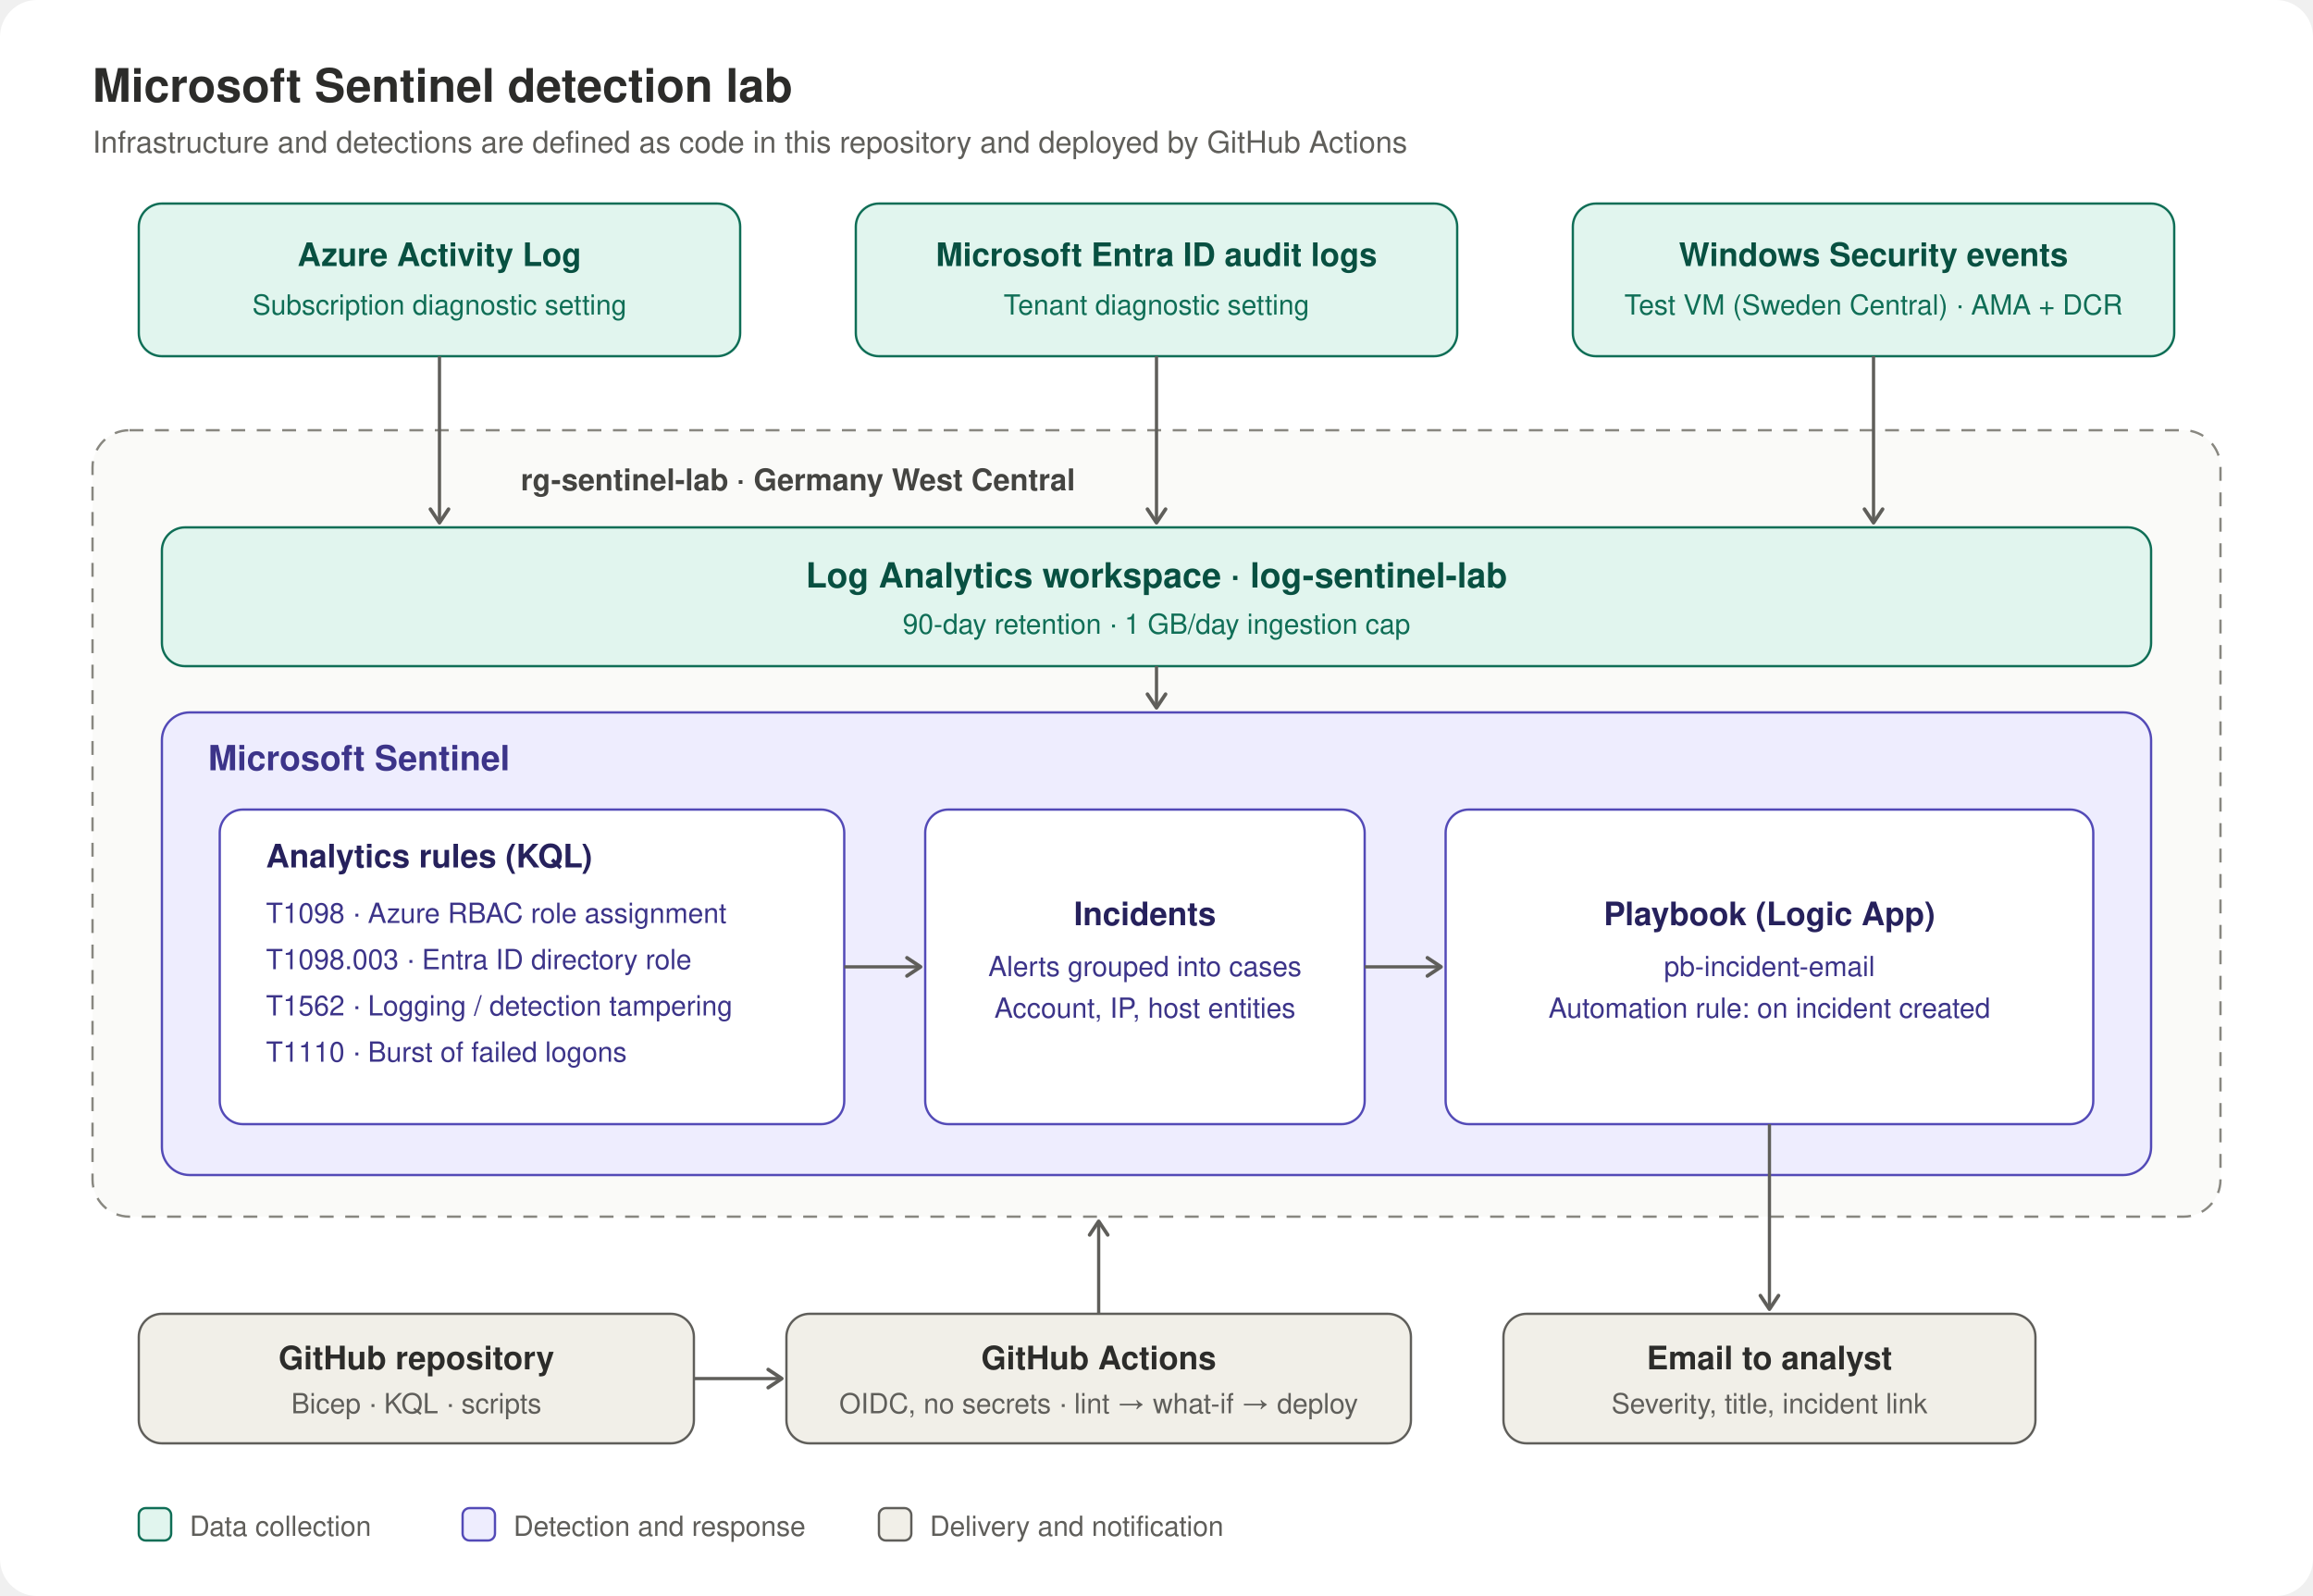
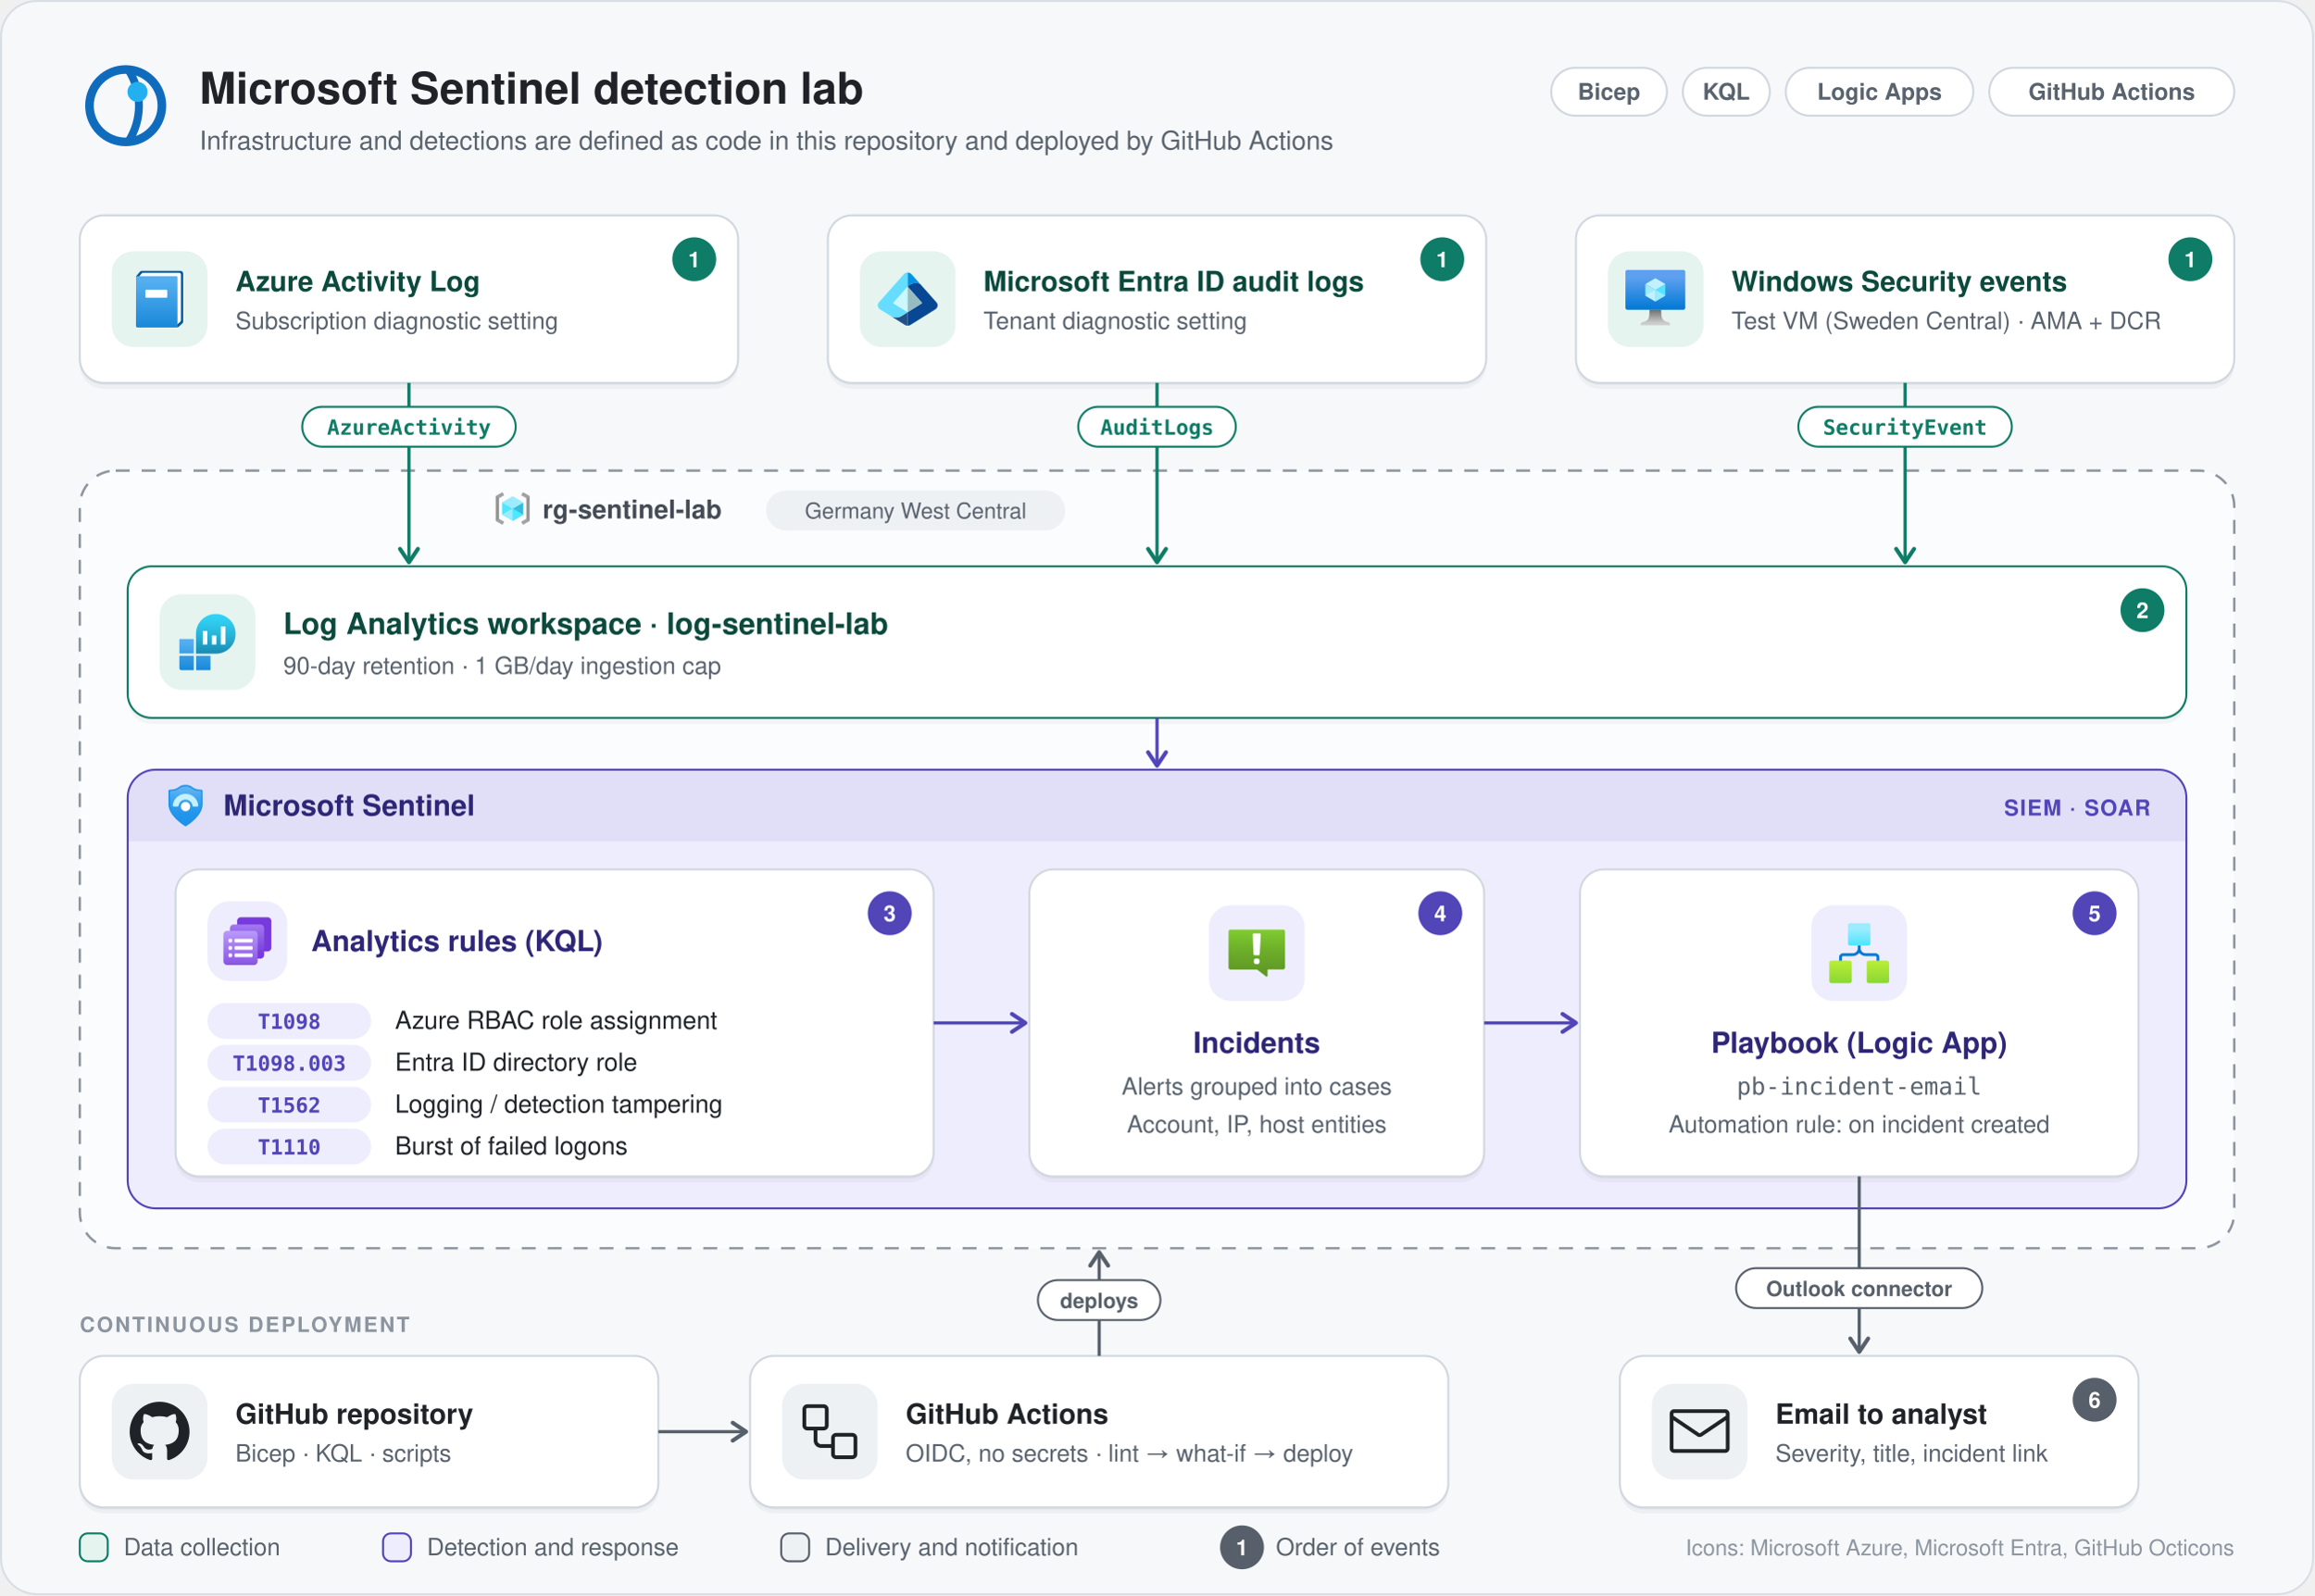
- <svg xmlns="http://www.w3.org/2000/svg" width="1000" height="690" viewBox="0 0 1000 690" font-family="-apple-system, BlinkMacSystemFont, 'Segoe UI', Helvetica, Arial, sans-serif" role="img" aria-labelledby="t d">
+ <svg xmlns="http://www.w3.org/2000/svg" width="1160" height="800" viewBox="0 0 1160 800" font-family="-apple-system, BlinkMacSystemFont, 'Segoe UI', Helvetica, Arial, sans-serif" role="img" aria-labelledby="t d">
  <defs>
-     <marker id="a" viewBox="0 0 10 10" refX="8" refY="5" markerWidth="7" markerHeight="7" orient="auto-start-reverse">
-       <path d="M2 1L8 5L2 9" fill="none" stroke="#5F5E5A" stroke-width="1.6" stroke-linecap="round" stroke-linejoin="round" />
+     <marker id="arr-collect" viewBox="0 0 10 10" refX="8" refY="5" markerWidth="7" markerHeight="7" orient="auto-start-reverse">
+       <path d="M2 1L8 5L2 9" fill="none" stroke="#0E7C66" stroke-width="1.8" stroke-linecap="round" stroke-linejoin="round" />
+     </marker>
+     <marker id="arr-detect" viewBox="0 0 10 10" refX="8" refY="5" markerWidth="7" markerHeight="7" orient="auto-start-reverse">
+       <path d="M2 1L8 5L2 9" fill="none" stroke="#5145B8" stroke-width="1.8" stroke-linecap="round" stroke-linejoin="round" />
+     </marker>
+     <marker id="arr-deliver" viewBox="0 0 10 10" refX="8" refY="5" markerWidth="7" markerHeight="7" orient="auto-start-reverse">
+       <path d="M2 1L8 5L2 9" fill="none" stroke="#57606A" stroke-width="1.8" stroke-linecap="round" stroke-linejoin="round" />
    </marker>
  </defs>
-   <rect x="0" y="0" width="1000" height="690" rx="16" fill="#FFFFFF" />
-   <text x="40" y="44" font-size="20" font-weight="600" fill="#2C2C2A">Microsoft Sentinel detection lab</text>
-   <text x="40" y="66" font-size="13" fill="#5F5E5A">Infrastructure and detections are defined as code in this repository and deployed by GitHub Actions</text>
-   <g font-size="14" text-anchor="middle">
-     <rect x="60" y="88" width="260" height="66" rx="10" fill="#E1F5EE" stroke="#0F6E56" stroke-width="1" />
-     <text x="190" y="115" font-weight="600" fill="#085041">Azure Activity Log</text>
-     <text x="190" y="136" font-size="12" fill="#0F6E56">Subscription diagnostic setting</text>
-     <rect x="370" y="88" width="260" height="66" rx="10" fill="#E1F5EE" stroke="#0F6E56" stroke-width="1" />
-     <text x="500" y="115" font-weight="600" fill="#085041">Microsoft Entra ID audit logs</text>
-     <text x="500" y="136" font-size="12" fill="#0F6E56">Tenant diagnostic setting</text>
-     <rect x="680" y="88" width="260" height="66" rx="10" fill="#E1F5EE" stroke="#0F6E56" stroke-width="1" />
-     <text x="810" y="115" font-weight="600" fill="#085041">Windows Security events</text>
-     <text x="810" y="136" font-size="12" fill="#0F6E56">Test VM (Sweden Central) · AMA + DCR</text>
-   </g>
-   <rect x="40" y="186" width="920" height="340" rx="16" fill="#FAFAF8" stroke="#888780" stroke-width="1" stroke-dasharray="6 5" />
-   <text x="345" y="212" font-size="13" font-weight="600" text-anchor="middle" fill="#444441">rg-sentinel-lab · Germany West Central</text>
-   <line x1="190" y1="154" x2="190" y2="226" stroke="#5F5E5A" stroke-width="1.4" marker-end="url(#a)" />
-   <line x1="500" y1="154" x2="500" y2="226" stroke="#5F5E5A" stroke-width="1.4" marker-end="url(#a)" />
-   <line x1="810" y1="154" x2="810" y2="226" stroke="#5F5E5A" stroke-width="1.4" marker-end="url(#a)" />
-   <rect x="70" y="228" width="860" height="60" rx="10" fill="#E1F5EE" stroke="#0F6E56" stroke-width="1" />
-   <text x="500" y="254" font-size="15" font-weight="600" text-anchor="middle" fill="#085041">Log Analytics workspace · log-sentinel-lab</text>
-   <text x="500" y="274" font-size="12" text-anchor="middle" fill="#0F6E56">90-day retention · 1 GB/day ingestion cap</text>
-   <line x1="500" y1="288" x2="500" y2="306" stroke="#5F5E5A" stroke-width="1.4" marker-end="url(#a)" />
-   <rect x="70" y="308" width="860" height="200" rx="12" fill="#EEEDFE" stroke="#534AB7" stroke-width="1" />
-   <text x="90" y="333" font-size="15" font-weight="600" fill="#3C3489">Microsoft Sentinel</text>
-   <rect x="95" y="350" width="270" height="136" rx="10" fill="#FFFFFF" stroke="#534AB7" stroke-width="1" />
-   <text x="115" y="375" font-size="14" font-weight="600" fill="#26215C">Analytics rules (KQL)</text>
-   <g font-size="12" fill="#3C3489">
-     <text x="115" y="399">T1098 · Azure RBAC role assignment</text>
-     <text x="115" y="419">T1098.003 · Entra ID directory role</text>
-     <text x="115" y="439">T1562 · Logging / detection tampering</text>
-     <text x="115" y="459">T1110 · Burst of failed logons</text>
-   </g>
-   <rect x="400" y="350" width="190" height="136" rx="10" fill="#FFFFFF" stroke="#534AB7" stroke-width="1" />
-   <text x="495" y="400" font-size="14" font-weight="600" text-anchor="middle" fill="#26215C">Incidents</text>
-   <text x="495" y="422" font-size="12" text-anchor="middle" fill="#3C3489">Alerts grouped into cases</text>
-   <text x="495" y="440" font-size="12" text-anchor="middle" fill="#3C3489">Account, IP, host entities</text>
-   <rect x="625" y="350" width="280" height="136" rx="10" fill="#FFFFFF" stroke="#534AB7" stroke-width="1" />
-   <text x="765" y="400" font-size="14" font-weight="600" text-anchor="middle" fill="#26215C">Playbook (Logic App)</text>
-   <text x="765" y="422" font-size="12" text-anchor="middle" fill="#3C3489">pb-incident-email</text>
-   <text x="765" y="440" font-size="12" text-anchor="middle" fill="#3C3489">Automation rule: on incident created</text>
-   <line x1="365" y1="418" x2="398" y2="418" stroke="#5F5E5A" stroke-width="1.4" marker-end="url(#a)" />
-   <line x1="590" y1="418" x2="623" y2="418" stroke="#5F5E5A" stroke-width="1.4" marker-end="url(#a)" />
-   <line x1="765" y1="486" x2="765" y2="566" stroke="#5F5E5A" stroke-width="1.4" marker-end="url(#a)" />
-   <rect x="650" y="568" width="230" height="56" rx="10" fill="#F1EFE8" stroke="#5F5E5A" stroke-width="1" />
-   <text x="765" y="592" font-size="14" font-weight="600" text-anchor="middle" fill="#2C2C2A">Email to analyst</text>
-   <text x="765" y="611" font-size="12" text-anchor="middle" fill="#5F5E5A">Severity, title, incident link</text>
-   <rect x="60" y="568" width="240" height="56" rx="10" fill="#F1EFE8" stroke="#5F5E5A" stroke-width="1" />
-   <text x="180" y="592" font-size="14" font-weight="600" text-anchor="middle" fill="#2C2C2A">GitHub repository</text>
-   <text x="180" y="611" font-size="12" text-anchor="middle" fill="#5F5E5A">Bicep · KQL · scripts</text>
-   <line x1="300" y1="596" x2="338" y2="596" stroke="#5F5E5A" stroke-width="1.4" marker-end="url(#a)" />
-   <rect x="340" y="568" width="270" height="56" rx="10" fill="#F1EFE8" stroke="#5F5E5A" stroke-width="1" />
-   <text x="475" y="592" font-size="14" font-weight="600" text-anchor="middle" fill="#2C2C2A">GitHub Actions</text>
-   <text x="475" y="611" font-size="12" text-anchor="middle" fill="#5F5E5A">OIDC, no secrets · lint → what-if → deploy</text>
-   <line x1="475" y1="568" x2="475" y2="528" stroke="#5F5E5A" stroke-width="1.4" marker-end="url(#a)" />
-   <g font-size="12" fill="#5F5E5A">
-     <rect x="60" y="652" width="14" height="14" rx="3" fill="#E1F5EE" stroke="#0F6E56" />
-     <text x="82" y="664">Data collection</text>
-     <rect x="200" y="652" width="14" height="14" rx="3" fill="#EEEDFE" stroke="#534AB7" />
-     <text x="222" y="664">Detection and response</text>
-     <rect x="380" y="652" width="14" height="14" rx="3" fill="#F1EFE8" stroke="#5F5E5A" />
-     <text x="402" y="664">Delivery and notification</text>
-   </g>
+   <rect x="0.5" y="0.5" width="1159" height="799" rx="18" fill="#F6F8FA" stroke="#D8DEE4" />
+   <svg viewBox="0 0 256 256" x="40" y="30" width="46" height="46">
+     <style>.i1-g{fill:#0f6cbd}.i1-m{stroke:#0f6cbd}.i1-s{fill:#22b0f0}</style>
+     <path class="i1-g" fill-rule="evenodd" d="M128 15a113 113 0 1 1 0 226a113 113 0 1 1 0-226zm0 24a89 89 0 1 0 0 178a89 89 0 1 0 0-178z" />
+     <path class="i1-m" d="M135.2 27.3A185 185 0 0 1 135.2 228.7" fill="none" stroke-width="22" />
+     <circle class="i1-s" cx="161" cy="89.5" r="28" />
+   </svg>
+   <text x="100" y="52" font-size="22" font-weight="700" fill="#1F2328" text-anchor="start">Microsoft Sentinel detection lab</text>
+   <text x="100" y="75" font-size="13" font-weight="400" fill="#59636E" text-anchor="start">Infrastructure and detections are defined as code in this repository and deployed by GitHub Actions</text>
+   <rect x="997.2" y="34" width="122.8" height="24" rx="12" fill="#FFFFFF" stroke="#D0D7DE" />
+   <text x="1058.6" y="50" font-size="11.5" font-weight="600" fill="#59636E" text-anchor="middle">GitHub Actions</text>
+   <rect x="895.2" y="34" width="94.0" height="24" rx="12" fill="#FFFFFF" stroke="#D0D7DE" />
+   <text x="942.2" y="50" font-size="11.5" font-weight="600" fill="#59636E" text-anchor="middle">Logic Apps</text>
+   <rect x="843.6" y="34" width="43.6" height="24" rx="12" fill="#FFFFFF" stroke="#D0D7DE" />
+   <text x="865.4" y="50" font-size="11.5" font-weight="600" fill="#59636E" text-anchor="middle">KQL</text>
+   <rect x="777.6" y="34" width="58.0" height="24" rx="12" fill="#FFFFFF" stroke="#D0D7DE" />
+   <text x="806.6" y="50" font-size="11.5" font-weight="600" fill="#59636E" text-anchor="middle">Bicep</text>
+   <rect x="40" y="111" width="330" height="84" rx="12" fill="#1F2328" opacity="0.04" />
+   <rect x="40" y="109" width="330" height="84" rx="12" fill="#1F2328" opacity="0.05" />
+   <rect x="40" y="108" width="330" height="84" rx="12" fill="#FFFFFF" stroke="#D0D7DE" stroke-width="1" />
+   <rect x="56" y="126.0" width="48" height="48" rx="11" fill="#E6F4EF" />
+   <svg id="i2-f45ab782-7a6d-4f18-9416-8f78a4087155" viewBox="0 0 18 18" x="65.0" y="135.0" width="30" height="30">
+     <defs>
+       <linearGradient id="i2-f8a6a4fc-9e8d-423a-97d1-d514179ece73" x1="8.15" y1="17.5" x2="8.15" y2="2.09" gradientUnits="userSpaceOnUse">
+         <stop offset="0" stop-color="#1988d9" />
+         <stop offset="0.9" stop-color="#54aef0" />
+       </linearGradient>
+     </defs>
+     <path d="M1.93,2.11,3.14.7A.59.59,0,0,1,3.59.5H15.2a.81.81,0,0,1,.89.83v14.5a.57.57,0,0,1-.2.43l-1.3,1.19H2.72l-.81-.33Z" fill="#005ba1" />
+     <path d="M2.91,2.1l.74-.84A.5.5,0,0,1,4,1.08H14.89a.52.52,0,0,1,.52.52V15.38a.52.52,0,0,1-.17.39l-1.16,1.05Z" fill="#fff" />
+     <path d="M14,2.09H2a.06.06,0,0,0-.06.06v15a.39.39,0,0,0,.39.38H14a.38.38,0,0,0,.38-.38V2.48A.39.39,0,0,0,14,2.09Z" fill="url(#i2-f8a6a4fc-9e8d-423a-97d1-d514179ece73)" />
+     <rect x="4.72" y="6.2" width="6.58" height="2.38" rx="0.28" fill="#fff" />
+   </svg>
+   <text x="118" y="146.0" font-size="14" font-weight="650" fill="#0B4A3D" text-anchor="start">Azure Activity Log</text>
+   <text x="118" y="165.0" font-size="12" font-weight="400" fill="#59636E" text-anchor="start">Subscription diagnostic setting</text>
+   <circle cx="348" cy="130" r="11" fill="#0E7C66" />
+   <text x="348" y="134" font-size="11" font-weight="700" fill="#FFFFFF" text-anchor="middle">1</text>
+   <rect x="415" y="111" width="330" height="84" rx="12" fill="#1F2328" opacity="0.04" />
+   <rect x="415" y="109" width="330" height="84" rx="12" fill="#1F2328" opacity="0.05" />
+   <rect x="415" y="108" width="330" height="84" rx="12" fill="#FFFFFF" stroke="#D0D7DE" stroke-width="1" />
+   <rect x="431" y="126.0" width="48" height="48" rx="11" fill="#E6F4EF" />
+   <svg id="i3-uuid-f8d4d392-7c12-4bd9-baff-66fbf7814b91" data-name="Layer 1" viewBox="0 0 18 18" x="440.0" y="135.0" width="30" height="30">
+     <path d="m3.802,14.032c.388.242,1.033.511,1.715.511.621,0,1.198-.18,1.676-.487,0,0,.001,0,.002-.001l1.805-1.128v4.073c-.286,0-.574-.078-.824-.234l-4.374-2.734Z" fill="#225086" />
+     <path d="m7.853,1.507L.353,9.967c-.579.654-.428,1.642.323,2.111,0,0,2.776,1.735,3.126,1.954.388.242,1.033.511,1.715.511.621,0,1.198-.18,1.676-.487,0,0,.001,0,.002-.001l1.805-1.128-4.364-2.728,4.365-4.924V1s0,0,0,0c-.424,0-.847.169-1.147.507Z" fill="#6df" />
+     <polygon points="4.636 10.199 4.688 10.231 9 12.927 9.001 12.927 9.001 12.927 9.001 5.276 9 5.275 4.636 10.199" fill="#cbf8ff" />
+     <path d="m17.324,12.078c.751-.469.902-1.457.323-2.111l-4.921-5.551c-.397-.185-.842-.291-1.313-.291-.925,0-1.752.399-2.302,1.026l-.109.123h0s4.364,4.924,4.364,4.924h0s0,0,0,0l-4.365,2.728v4.073c.287,0,.573-.078.823-.234l7.5-4.688Z" fill="#074793" />
+     <path d="m9.001,1v4.275s.109-.123.109-.123c.55-.627,1.377-1.026,2.302-1.026.472,0,.916.107,1.313.291l-2.579-2.909c-.299-.338-.723-.507-1.146-.507Z" fill="#0294e4" />
+     <polygon points="13.365 10.199 13.365 10.199 13.365 10.199 9.001 5.276 9.001 12.926 13.365 10.199" fill="#96bcc2" />
+   </svg>
+   <text x="493" y="146.0" font-size="14" font-weight="650" fill="#0B4A3D" text-anchor="start">Microsoft Entra ID audit logs</text>
+   <text x="493" y="165.0" font-size="12" font-weight="400" fill="#59636E" text-anchor="start">Tenant diagnostic setting</text>
+   <circle cx="723" cy="130" r="11" fill="#0E7C66" />
+   <text x="723" y="134" font-size="11" font-weight="700" fill="#FFFFFF" text-anchor="middle">1</text>
+   <rect x="790" y="111" width="330" height="84" rx="12" fill="#1F2328" opacity="0.04" />
+   <rect x="790" y="109" width="330" height="84" rx="12" fill="#1F2328" opacity="0.05" />
+   <rect x="790" y="108" width="330" height="84" rx="12" fill="#FFFFFF" stroke="#D0D7DE" stroke-width="1" />
+   <rect x="806" y="126.0" width="48" height="48" rx="11" fill="#E6F4EF" />
+   <svg id="i4-fd454f1c-5506-44b8-874e-8814b8b2f70b" viewBox="0 0 18 18" x="815.0" y="135.0" width="30" height="30">
+     <defs>
+       <linearGradient id="i4-f34d9569-2bd0-4002-8f16-3d01d8106cb5" x1="8.88" y1="12.21" x2="8.88" y2="0.21" gradientUnits="userSpaceOnUse">
+         <stop offset="0" stop-color="#0078d4" />
+         <stop offset="0.82" stop-color="#5ea0ef" />
+       </linearGradient>
+       <linearGradient id="i4-bdb45a0b-eb58-4970-a60a-fb2ce314f866" x1="8.88" y1="16.84" x2="8.88" y2="12.21" gradientUnits="userSpaceOnUse">
+         <stop offset="0.15" stop-color="#ccc" />
+         <stop offset="1" stop-color="#707070" />
+       </linearGradient>
+     </defs>
+     <rect x="-0.12" y="0.21" width="18" height="12" rx="0.6" fill="url(#i4-f34d9569-2bd0-4002-8f16-3d01d8106cb5)" />
+     <polygon points="11.88 4.46 11.88 7.95 8.88 9.71 8.88 6.21 11.88 4.46" fill="#50e6ff" />
+     <polygon points="11.88 4.46 8.88 6.22 5.88 4.46 8.88 2.71 11.88 4.46" fill="#c3f1ff" />
+     <polygon points="8.88 6.22 8.88 9.71 5.88 7.95 5.88 4.46 8.88 6.22" fill="#9cebff" />
+     <polygon points="5.88 7.95 8.88 6.21 8.88 9.71 5.88 7.95" fill="#c3f1ff" />
+     <polygon points="11.88 7.95 8.88 6.21 8.88 9.71 11.88 7.95" fill="#9cebff" />
+     <path d="M12.49,15.84c-1.78-.28-1.85-1.56-1.85-3.63H7.11c0,2.07-.06,3.35-1.84,3.63a1,1,0,0,0-.89,1h9A1,1,0,0,0,12.49,15.84Z" fill="url(#i4-bdb45a0b-eb58-4970-a60a-fb2ce314f866)" />
+   </svg>
+   <text x="868" y="146.0" font-size="14" font-weight="650" fill="#0B4A3D" text-anchor="start">Windows Security events</text>
+   <text x="868" y="165.0" font-size="12" font-weight="400" fill="#59636E" text-anchor="start">Test VM (Sweden Central) · AMA + DCR</text>
+   <circle cx="1098" cy="130" r="11" fill="#0E7C66" />
+   <text x="1098" y="134" font-size="11" font-weight="700" fill="#FFFFFF" text-anchor="middle">1</text>
+   <rect x="40" y="236" width="1080" height="390" rx="18" fill="#FFFFFF" fill-opacity="0.55" stroke="#8C959F" stroke-width="1.2" stroke-dasharray="7 6" />
+   <svg id="i5-a685cc8c-32ba-4d54-91da-3a125cb58ded" viewBox="0 0 18 18" x="248" y="246" width="18" height="18">
+     <g>
+       <g>
+         <path d="M.5,15.08a.16.16,0,0,0,.08.14l1.16.65L3.7,17a.17.17,0,0,0,.23-.06l.66-1.12a.16.16,0,0,0-.06-.21l-2.3-1.3a.17.17,0,0,1-.08-.14V3.85a.16.16,0,0,1,.08-.14l2.3-1.3a.16.16,0,0,0,.06-.21L3.93,1.08A.17.17,0,0,0,3.7,1L1.78,2.11l-1.2.67a.16.16,0,0,0-.08.14V15.08Z" fill="#949494" />
+         <path d="M2.14,3.77l.06-.06,2.3-1.3a.14.14,0,0,0,.06-.21L3.9,1.08A.15.15,0,0,0,3.68,1L1.75,2.11.56,2.78s-.05,0-.06.06l.9.51Z" fill="#a3a3a3" />
+         <path d="M4.5,15.59l-2.3-1.3a.22.22,0,0,1-.07-.09l-1.62,1,.05,0,1.15.65,2,1.11a.15.15,0,0,0,.22-.06l.66-1.12A.14.14,0,0,0,4.5,15.59Z" fill="#a3a3a3" />
+       </g>
+       <path d="M17.5,15.08a.16.16,0,0,1-.08.14l-1.16.65L14.3,17a.17.17,0,0,1-.23-.06l-.66-1.12a.16.16,0,0,1,.06-.21l2.3-1.3a.17.17,0,0,0,.08-.14V3.85a.16.16,0,0,0-.08-.14l-2.3-1.3a.16.16,0,0,1-.06-.21l.66-1.12A.17.17,0,0,1,14.3,1l1.92,1.09,1.2.67a.16.16,0,0,1,.08.14V15.08Z" fill="#949494" />
+       <path d="M15.86,3.77l-.06-.06-2.3-1.3a.14.14,0,0,1-.06-.21l.66-1.12A.15.15,0,0,1,14.32,1l1.93,1.09,1.19.67s0,0,.06.06l-.9.51Z" fill="#a3a3a3" />
+       <path d="M13.5,15.59l2.3-1.3a.22.22,0,0,0,.07-.09l1.62,1,0,0-1.15.65-2,1.11a.15.15,0,0,1-.22-.06l-.66-1.12A.14.14,0,0,1,13.5,15.59Z" fill="#a3a3a3" />
+       <polygon points="14.31 5.93 14.31 12.07 8.99 15.16 8.99 9.01 14.31 5.93" fill="#32bedd" />
+       <polygon points="14.31 5.93 9 9.02 3.68 5.93 9 2.84 14.31 5.93" fill="#9cebff" />
+       <polygon points="8.99 9.02 8.99 15.16 3.68 12.07 3.68 5.93 8.99 9.02" fill="#50e6ff" />
+       <polygon points="3.68 12.07 8.99 9.01 8.99 15.16 3.68 12.07" fill="#9cebff" />
+       <polygon points="14.31 12.07 8.99 9.01 8.99 15.16 14.31 12.07" fill="#50e6ff" />
+     </g>
+   </svg>
+   <text x="272" y="260" font-size="13" font-weight="650" fill="#444C56" text-anchor="start">rg-sentinel-lab</text>
+   <rect x="384" y="246" width="150" height="20" rx="10" fill="#EEF1F4" />
+   <text x="459" y="260" font-size="11" font-weight="500" fill="#59636E" text-anchor="middle">Germany West Central</text>
+   <line x1="205" y1="192" x2="205" y2="282" stroke="#0E7C66" stroke-width="1.6" marker-end="url(#arr-collect)" />
+   <line x1="580" y1="192" x2="580" y2="282" stroke="#0E7C66" stroke-width="1.6" marker-end="url(#arr-collect)" />
+   <line x1="955" y1="192" x2="955" y2="282" stroke="#0E7C66" stroke-width="1.6" marker-end="url(#arr-collect)" />
+   <rect x="151.5" y="204" width="107.0" height="20" rx="10" fill="#FFFFFF" stroke="#0E7C66" stroke-width="1" />
+   <text x="205" y="218" font-size="10.5" font-weight="600" fill="#0E7C66" text-anchor="middle" font-family="ui-monospace, SFMono-Regular, 'Cascadia Mono', Menlo, Consolas, monospace">AzureActivity</text>
+   <rect x="540.5" y="204" width="79.0" height="20" rx="10" fill="#FFFFFF" stroke="#0E7C66" stroke-width="1" />
+   <text x="580" y="218" font-size="10.5" font-weight="600" fill="#0E7C66" text-anchor="middle" font-family="ui-monospace, SFMono-Regular, 'Cascadia Mono', Menlo, Consolas, monospace">AuditLogs</text>
+   <rect x="901.5" y="204" width="107.0" height="20" rx="10" fill="#FFFFFF" stroke="#0E7C66" stroke-width="1" />
+   <text x="955" y="218" font-size="10.5" font-weight="600" fill="#0E7C66" text-anchor="middle" font-family="ui-monospace, SFMono-Regular, 'Cascadia Mono', Menlo, Consolas, monospace">SecurityEvent</text>
+   <rect x="64" y="287" width="1032" height="76" rx="12" fill="#1F2328" opacity="0.04" />
+   <rect x="64" y="285" width="1032" height="76" rx="12" fill="#1F2328" opacity="0.05" />
+   <rect x="64" y="284" width="1032" height="76" rx="12" fill="#FFFFFF" stroke="#0E7C66" stroke-width="1" />
+   <rect x="80" y="298" width="48" height="48" rx="11" fill="#E6F4EF" />
+   <svg id="i6-b388e944-5509-49c9-84d7-f38bffa995b2" viewBox="0 0 18 18" x="89.0" y="307.0" width="30" height="30">
+     <defs>
+       <linearGradient id="i6-a997e203-1d7d-4cb9-b131-5dc44e029b46" x1="5.23" y1="17.45" x2="5.23" y2="8.09" gradientUnits="userSpaceOnUse">
+         <stop offset="0" stop-color="#1988d9" />
+         <stop offset="0.9" stop-color="#54aef0" />
+       </linearGradient>
+       <linearGradient id="i6-e122e9d8-aee5-4f1a-a60e-b1eae355daa5" x1="11.5" y1="12.45" x2="11.5" y2="0.55" gradientUnits="userSpaceOnUse">
+         <stop offset="0" stop-color="#198ab3" />
+         <stop offset="0.01" stop-color="#198bb4" />
+         <stop offset="0.44" stop-color="#27b2d7" />
+         <stop offset="0.79" stop-color="#2fcbed" />
+         <stop offset="1" stop-color="#32d4f5" />
+       </linearGradient>
+     </defs>
+     <path d="M5.59,13.13H9.91v4.32H5.59ZM1.15,17.45H4.87V13.13H.55v3.72A.6.6,0,0,0,1.15,17.45Zm-.6-5H4.87V8.09H.55Z" fill="url(#i6-a997e203-1d7d-4cb9-b131-5dc44e029b46)" />
+     <path d="M11.5.55a5.89,5.89,0,0,1,5.95,6,5.89,5.89,0,0,1-5.95,5.95H5.55V6.5A5.89,5.89,0,0,1,11.5.55Z" fill-rule="evenodd" fill="url(#i6-e122e9d8-aee5-4f1a-a60e-b1eae355daa5)" />
+     <rect x="7.59" y="5.65" width="1.36" height="4.08" fill="#fff" />
+     <rect x="10.31" y="7.01" width="1.36" height="2.72" fill="#fff" />
+     <rect x="13.03" y="4.29" width="1.36" height="5.44" fill="#fff" />
+   </svg>
+   <text x="142" y="318" font-size="15" font-weight="650" fill="#0B4A3D" text-anchor="start">Log Analytics workspace · log-sentinel-lab</text>
+   <text x="142" y="338" font-size="12" font-weight="400" fill="#59636E" text-anchor="start">90-day retention · 1 GB/day ingestion cap</text>
+   <circle cx="1074" cy="306" r="11" fill="#0E7C66" />
+   <text x="1074" y="310" font-size="11" font-weight="700" fill="#FFFFFF" text-anchor="middle">2</text>
+   <line x1="580" y1="360" x2="580" y2="384" stroke="#5145B8" stroke-width="1.6" marker-end="url(#arr-detect)" />
+   <rect x="64" y="386" width="1032" height="220" rx="14" fill="#EEEDFD" stroke="#5145B8" stroke-width="1" />
+   <path d="M64 422V400a14 14 0 0 1 14-14h1004a14 14 0 0 1 14 14v22z" fill="#5145B8" opacity="0.08" />
+   <svg id="i7-a75e3f3a-2661-410b-82fb-d300d37dea2d" viewBox="0 0 18 18" x="82" y="393" width="22" height="22">
+     <defs>
+       <linearGradient id="i7-aff60ddf-eec1-40bf-8bf5-f3e3b50e8818" x1="9" y1="16.21" x2="9" y2="0.62" gradientUnits="userSpaceOnUse">
+         <stop offset="0" stop-color="#1b93eb" />
+         <stop offset="0.21" stop-color="#2095eb" />
+         <stop offset="0.44" stop-color="#2e9ced" />
+         <stop offset="0.69" stop-color="#45a7ef" />
+         <stop offset="0.95" stop-color="#64b6f1" />
+         <stop offset="1" stop-color="#6bb9f2" />
+       </linearGradient>
+     </defs>
+     <path d="M16,8.44c0,4.57-5.53,8.25-6.73,9a.43.43,0,0,1-.46,0C7.57,16.69,2,13,2,8.44V2.94a.44.44,0,0,1,.43-.44C6.77,2.39,5.78.5,9,.5s2.23,1.89,6.53,2a.44.44,0,0,1,.43.44Z" fill="#1b93eb" />
+     <path d="M15.38,8.48c0,4.2-5.07,7.57-6.17,8.25a.4.4,0,0,1-.42,0c-1.1-.68-6.17-4.05-6.17-8.25v-5A.41.41,0,0,1,3,3c3.94-.11,3-1.83,6-1.83S11.05,2.93,15,3a.41.41,0,0,1,.39.4Z" fill="url(#i7-aff60ddf-eec1-40bf-8bf5-f3e3b50e8818)" />
+     <path d="M9,6.53A2.88,2.88,0,0,1,11.84,9a.49.49,0,0,0,.49.4h1.4a.49.49,0,0,0,.5-.53,5.26,5.26,0,0,0-10.46,0,.49.49,0,0,0,.5.53h1.4A.49.49,0,0,0,6.16,9,2.88,2.88,0,0,1,9,6.53Z" fill="#c3f1ff" />
+     <circle cx="9" cy="9.4" r="1.91" fill="#fff" />
+   </svg>
+   <text x="112" y="409" font-size="14.5" font-weight="700" fill="#2E2777" text-anchor="start">Microsoft Sentinel</text>
+   <text x="1078" y="409" font-size="11" font-weight="600" fill="#5145B8" text-anchor="end" letter-spacing="0.6">SIEM · SOAR</text>
+   <rect x="88" y="439" width="380" height="154" rx="12" fill="#1F2328" opacity="0.04" />
+   <rect x="88" y="437" width="380" height="154" rx="12" fill="#1F2328" opacity="0.05" />
+   <rect x="88" y="436" width="380" height="154" rx="12" fill="#FFFFFF" stroke="#D0D7DE" stroke-width="1" />
+   <rect x="104" y="452" width="40" height="40" rx="11" fill="#EEEDFD" />
+   <svg viewBox="0 0 18 18" x="112.0" y="460.0" width="24" height="24">
+     <defs>
+       <linearGradient id="i8-fadeda14-cd27-4f7d-b94b-15a7f04a55ac" x1="8.819" y1="13.816" x2="9.017" y2="-4.795" gradientUnits="userSpaceOnUse">
+         <stop offset="0" stop-color="#773adc" />
+         <stop offset="0.88" stop-color="#b796f9" />
+       </linearGradient>
+       <linearGradient id="i8-b8dbd50c-8269-4b9d-9e79-eeb1acf96a9b" x1="6.427" y1="768.784" x2="6.427" y2="788.352" gradientTransform="matrix(1, 0, 0, -1, 0, 791.516)" gradientUnits="userSpaceOnUse">
+         <stop offset="0" stop-color="#773adc" />
+         <stop offset="0.869" stop-color="#b796f9" />
+       </linearGradient>
+     </defs>
+     <g id="i8-eced1ed2-851c-411a-b28d-fc171270bd4e">
+       <g>
+         <path d="M17.591.418A1.4,1.4,0,0,0,16.6.009H6.544a1.407,1.407,0,0,0-1.4,1.4V11.474a1.407,1.407,0,0,0,1.4,1.4H16.6a1.4,1.4,0,0,0,1.4-1.4V1.407A1.4,1.4,0,0,0,17.591.418Z" fill="#773adc" />
+         <path d="M14.886,3.123a1.4,1.4,0,0,0-.989-.409H3.839a1.407,1.407,0,0,0-1.4,1.4V14.179a1.407,1.407,0,0,0,1.4,1.4H13.9a1.4,1.4,0,0,0,1.4-1.4V4.112A1.4,1.4,0,0,0,14.886,3.123Z" fill="url(#i8-fadeda14-cd27-4f7d-b94b-15a7f04a55ac)" />
+         <g>
+           <path d="M11.456,17.991H1.4a1.407,1.407,0,0,1-1.4-1.4V6.526a1.407,1.407,0,0,1,1.4-1.4H11.456a1.4,1.4,0,0,1,1.4,1.4V16.593a1.4,1.4,0,0,1-1.4,1.4Z" fill="url(#i8-b8dbd50c-8269-4b9d-9e79-eeb1acf96a9b)" />
+           <path d="M4.48,13.637a.333.333,0,0,0-.325.34v.68A.333.333,0,0,0,4.48,15h6.161a.332.332,0,0,0,.324-.34v-.68a.332.332,0,0,0-.324-.34Z" fill="#fff" />
+           <path d="M1.889,13.968a.331.331,0,0,1,.33-.331h.7a.331.331,0,0,1,.331.331v.7A.331.331,0,0,1,2.918,15h-.7a.331.331,0,0,1-.33-.331Z" fill="#fff" />
+           <path d="M4.48,10.879a.334.334,0,0,0-.325.34v.68a.333.333,0,0,0,.325.34h6.161a.332.332,0,0,0,.324-.34v-.68a.333.333,0,0,0-.324-.34Z" fill="#fff" />
+           <path d="M1.889,11.21a.331.331,0,0,1,.33-.331h.7a.331.331,0,0,1,.331.331v.7a.331.331,0,0,1-.331.33h-.7a.33.33,0,0,1-.33-.33Z" fill="#fff" />
+           <path d="M4.48,8.122a.333.333,0,0,0-.325.34v.68a.334.334,0,0,0,.325.34h6.161a.333.333,0,0,0,.324-.34v-.68a.332.332,0,0,0-.324-.34Z" fill="#fff" />
+           <path d="M1.889,8.452a.33.33,0,0,1,.33-.33h.7a.331.331,0,0,1,.331.33v.7a.331.331,0,0,1-.331.331h-.7a.331.331,0,0,1-.33-.331Z" fill="#fff" />
+         </g>
+       </g>
+     </g>
+   </svg>
+   <text x="156" y="477" font-size="14.5" font-weight="650" fill="#2E2777" text-anchor="start">Analytics rules (KQL)</text>
+   <circle cx="446" cy="458" r="11" fill="#5145B8" />
+   <text x="446" y="462" font-size="11" font-weight="700" fill="#FFFFFF" text-anchor="middle">3</text>
+   <rect x="104" y="503" width="82" height="18" rx="9" fill="#EEEDFD" />
+   <text x="145" y="516" font-size="10.5" font-weight="650" fill="#5145B8" text-anchor="middle" font-family="ui-monospace, SFMono-Regular, 'Cascadia Mono', Menlo, Consolas, monospace">T1098</text>
+   <text x="198" y="516" font-size="12.5" font-weight="400" fill="#1F2328" text-anchor="start">Azure RBAC role assignment</text>
+   <rect x="104" y="524" width="82" height="18" rx="9" fill="#EEEDFD" />
+   <text x="145" y="537" font-size="10.5" font-weight="650" fill="#5145B8" text-anchor="middle" font-family="ui-monospace, SFMono-Regular, 'Cascadia Mono', Menlo, Consolas, monospace">T1098.003</text>
+   <text x="198" y="537" font-size="12.5" font-weight="400" fill="#1F2328" text-anchor="start">Entra ID directory role</text>
+   <rect x="104" y="545" width="82" height="18" rx="9" fill="#EEEDFD" />
+   <text x="145" y="558" font-size="10.5" font-weight="650" fill="#5145B8" text-anchor="middle" font-family="ui-monospace, SFMono-Regular, 'Cascadia Mono', Menlo, Consolas, monospace">T1562</text>
+   <text x="198" y="558" font-size="12.5" font-weight="400" fill="#1F2328" text-anchor="start">Logging / detection tampering</text>
+   <rect x="104" y="566" width="82" height="18" rx="9" fill="#EEEDFD" />
+   <text x="145" y="579" font-size="10.5" font-weight="650" fill="#5145B8" text-anchor="middle" font-family="ui-monospace, SFMono-Regular, 'Cascadia Mono', Menlo, Consolas, monospace">T1110</text>
+   <text x="198" y="579" font-size="12.5" font-weight="400" fill="#1F2328" text-anchor="start">Burst of failed logons</text>
+   <rect x="516" y="439" width="228" height="154" rx="12" fill="#1F2328" opacity="0.04" />
+   <rect x="516" y="437" width="228" height="154" rx="12" fill="#1F2328" opacity="0.05" />
+   <rect x="516" y="436" width="228" height="154" rx="12" fill="#FFFFFF" stroke="#D0D7DE" stroke-width="1" />
+   <rect x="606.0" y="454" width="48" height="48" rx="11" fill="#EEEDFD" />
+   <svg id="i9-a9f56b4e-2a51-4471-9488-d461408ae4eb" viewBox="0 0 18 18" x="615.0" y="463.0" width="30" height="30">
+     <defs>
+       <linearGradient id="i9-e4e1e494-21f1-4e9c-a6fa-0993efff08d3" x1="9" y1="17.2" x2="9" y2="-3.28" gradientUnits="userSpaceOnUse">
+         <stop offset="0" stop-color="#5e9624" />
+         <stop offset="0.18" stop-color="#629c25" />
+         <stop offset="0.44" stop-color="#6dae2a" />
+         <stop offset="0.73" stop-color="#7fcb30" />
+         <stop offset="0.82" stop-color="#86d633" />
+       </linearGradient>
+     </defs>
+     <g>
+       <path d="M17.5,2.5V13.33a.58.58,0,0,1-.58.58H12.4a.15.15,0,0,0-.15.14V15.8a.28.28,0,0,1-.45.23L9.08,13.94l-.09,0H1.08a.58.58,0,0,1-.58-.58V2.5a.58.58,0,0,1,.58-.59H16.92A.58.58,0,0,1,17.5,2.5Z" fill="url(#i9-e4e1e494-21f1-4e9c-a6fa-0993efff08d3)" />
+       <path d="M9.54,9.63H8.38A.36.36,0,0,1,8,9.29L7.8,3.43a.35.35,0,0,1,.35-.36h1.7a.35.35,0,0,1,.35.37L9.89,9.3A.35.35,0,0,1,9.54,9.63Z" fill="#fff" />
+       <rect x="8.13" y="10.62" width="1.69" height="1.69" rx="0.61" fill="#fff" />
+     </g>
+   </svg>
+   <text x="630.0" y="528" font-size="14.5" font-weight="650" fill="#2E2777" text-anchor="middle">Incidents</text>
+   <text x="630.0" y="549" font-size="12" font-weight="400" fill="#59636E" text-anchor="middle">Alerts grouped into cases</text>
+   <text x="630.0" y="568" font-size="12" font-weight="400" fill="#59636E" text-anchor="middle">Account, IP, host entities</text>
+   <circle cx="722" cy="458" r="11" fill="#5145B8" />
+   <text x="722" y="462" font-size="11" font-weight="700" fill="#FFFFFF" text-anchor="middle">4</text>
+   <rect x="792" y="439" width="280" height="154" rx="12" fill="#1F2328" opacity="0.04" />
+   <rect x="792" y="437" width="280" height="154" rx="12" fill="#1F2328" opacity="0.05" />
+   <rect x="792" y="436" width="280" height="154" rx="12" fill="#FFFFFF" stroke="#D0D7DE" stroke-width="1" />
+   <rect x="908.0" y="454" width="48" height="48" rx="11" fill="#EEEDFD" />
+   <svg viewBox="0 0 18 18" x="917.0" y="463.0" width="30" height="30">
+     <defs>
+       <linearGradient id="i10-ba6b54e9-66d7-42e0-a289-95171eaf47f3" x1="9" y1="1.796" x2="9" y2="6.371" gradientUnits="userSpaceOnUse">
+         <stop offset="0" stop-color="#9cebff" />
+         <stop offset="1" stop-color="#50e6ff" />
+       </linearGradient>
+       <linearGradient id="i10-e5c23c93-889c-4cfe-8adf-72bfa2a5b6e4" x1="3.374" y1="12.14" x2="3.374" y2="18.457" gradientUnits="userSpaceOnUse">
+         <stop offset="0.001" stop-color="#b4ec36" />
+         <stop offset="1" stop-color="#86d633" />
+       </linearGradient>
+       <linearGradient id="i10-fb46250a-f4a9-418f-b6ae-1a568665f153" x1="14.626" y1="12.14" x2="14.626" y2="18.457" gradientTransform="translate(-0.02 29.273) rotate(-90)" gradientUnits="userSpaceOnUse">
+         <stop offset="0.001" stop-color="#b4ec36" />
+         <stop offset="1" stop-color="#86d633" />
+       </linearGradient>
+     </defs>
+     <g id="i10-a9693b19-30a4-439f-a536-87fc73c5ba8c">
+       <g>
+         <path d="M13.851,9.047H10.939A1.518,1.518,0,0,1,9.421,7.529V4.33H8.579v3.2A1.518,1.518,0,0,1,7.061,9.047H4.149a1.2,1.2,0,0,0-1.2,1.2v2.338h.841V10.244a.355.355,0,0,1,.356-.355H7.061A2.353,2.353,0,0,0,8.8,9.125a.278.278,0,0,1,.408,0,2.353,2.353,0,0,0,1.735.764h2.912a.354.354,0,0,1,.355.355v2.338h.841V10.244A1.2,1.2,0,0,0,13.851,9.047Z" fill="#0078d4" />
+         <rect x="5.626" y="-0.02" width="6.747" height="6.747" rx="0.604" fill="url(#i10-ba6b54e9-66d7-42e0-a289-95171eaf47f3)" />
+         <rect y="11.273" width="6.747" height="6.747" rx="0.604" fill="url(#i10-e5c23c93-889c-4cfe-8adf-72bfa2a5b6e4)" />
+         <rect x="11.253" y="11.273" width="6.747" height="6.747" rx="0.604" transform="translate(29.273 0.02) rotate(90)" fill="url(#i10-fb46250a-f4a9-418f-b6ae-1a568665f153)" />
+       </g>
+     </g>
+   </svg>
+   <text x="932.0" y="528" font-size="14.5" font-weight="650" fill="#2E2777" text-anchor="middle">Playbook (Logic App)</text>
+   <text x="932.0" y="549" font-size="12" font-weight="400" fill="#59636E" text-anchor="middle" font-family="ui-monospace, SFMono-Regular, 'Cascadia Mono', Menlo, Consolas, monospace">pb-incident-email</text>
+   <text x="932.0" y="568" font-size="12" font-weight="400" fill="#59636E" text-anchor="middle">Automation rule: on incident created</text>
+   <circle cx="1050" cy="458" r="11" fill="#5145B8" />
+   <text x="1050" y="462" font-size="11" font-weight="700" fill="#FFFFFF" text-anchor="middle">5</text>
+   <line x1="468" y1="513" x2="514" y2="513" stroke="#5145B8" stroke-width="1.6" marker-end="url(#arr-detect)" />
+   <line x1="744" y1="513" x2="790" y2="513" stroke="#5145B8" stroke-width="1.6" marker-end="url(#arr-detect)" />
+   <line x1="932" y1="590" x2="932" y2="678" stroke="#57606A" stroke-width="1.6" marker-end="url(#arr-deliver)" />
+   <rect x="870.3" y="636" width="123.4" height="20" rx="10" fill="#FFFFFF" stroke="#57606A" stroke-width="1" />
+   <text x="932" y="650" font-size="10.5" font-weight="600" fill="#57606A" text-anchor="middle">Outlook connector</text>
+   <rect x="812" y="683" width="260" height="76" rx="12" fill="#1F2328" opacity="0.04" />
+   <rect x="812" y="681" width="260" height="76" rx="12" fill="#1F2328" opacity="0.05" />
+   <rect x="812" y="680" width="260" height="76" rx="12" fill="#FFFFFF" stroke="#D0D7DE" stroke-width="1" />
+   <rect x="828" y="694.0" width="48" height="48" rx="11" fill="#EEF1F4" />
+   <svg viewBox="0 0 24 24" x="837.0" y="703.0" width="30" height="30" fill="#1F2328">
+     <path d="M1.75 3h20.5c.966 0 1.75.784 1.75 1.75v14a1.75 1.75 0 0 1-1.75 1.75H1.75A1.75 1.75 0 0 1 0 18.75v-14C0 3.784.784 3 1.75 3ZM1.5 7.412V18.75c0 .138.112.25.25.25h20.5a.25.25 0 0 0 .25-.25V7.412l-9.52 6.433c-.592.4-1.368.4-1.96 0Zm0-2.662v.852l10.36 7a.25.25 0 0 0 .28 0l10.36-7V4.75a.25.25 0 0 0-.25-.25H1.75a.25.25 0 0 0-.25.25Z" />
+   </svg>
+   <text x="890" y="714.0" font-size="14" font-weight="650" fill="#1F2328" text-anchor="start">Email to analyst</text>
+   <text x="890" y="733.0" font-size="12" font-weight="400" fill="#59636E" text-anchor="start">Severity, title, incident link</text>
+   <circle cx="1050" cy="702" r="11" fill="#57606A" />
+   <text x="1050" y="706" font-size="11" font-weight="700" fill="#FFFFFF" text-anchor="middle">6</text>
+   <text x="40" y="668" font-size="10.5" font-weight="700" fill="#8C959F" text-anchor="start" letter-spacing="1">CONTINUOUS DEPLOYMENT</text>
+   <rect x="40" y="683" width="290" height="76" rx="12" fill="#1F2328" opacity="0.04" />
+   <rect x="40" y="681" width="290" height="76" rx="12" fill="#1F2328" opacity="0.05" />
+   <rect x="40" y="680" width="290" height="76" rx="12" fill="#FFFFFF" stroke="#D0D7DE" stroke-width="1" />
+   <rect x="56" y="694.0" width="48" height="48" rx="11" fill="#EEF1F4" />
+   <svg viewBox="0 0 16 16" x="65.0" y="703.0" width="30" height="30" fill="#1F2328">
+     <path d="M8 0c4.42 0 8 3.58 8 8a8.013 8.013 0 0 1-5.45 7.59c-.4.08-.55-.17-.55-.38 0-.27.01-1.13.01-2.2 0-.75-.25-1.23-.54-1.48 1.78-.2 3.65-.88 3.65-3.95 0-.88-.31-1.59-.82-2.15.08-.2.36-1.02-.08-2.12 0 0-.67-.22-2.2.82-.64-.18-1.32-.27-2-.27-.68 0-1.36.09-2 .27-1.53-1.03-2.2-.82-2.2-.82-.44 1.1-.16 1.92-.08 2.12-.51.56-.82 1.28-.82 2.15 0 3.06 1.86 3.75 3.64 3.95-.23.2-.44.55-.51 1.07-.46.21-1.61.55-2.33-.66-.15-.24-.6-.83-1.23-.82-.67.01-.27.38.01.53.34.19.73.9.82 1.13.16.45.68 1.31 2.69.94 0 .67.01 1.3.01 1.49 0 .21-.15.45-.55.38A7.995 7.995 0 0 1 0 8c0-4.42 3.58-8 8-8Z" />
+   </svg>
+   <text x="118" y="714.0" font-size="14" font-weight="650" fill="#1F2328" text-anchor="start">GitHub repository</text>
+   <text x="118" y="733.0" font-size="12" font-weight="400" fill="#59636E" text-anchor="start">Bicep · KQL · scripts</text>
+   <line x1="330" y1="718" x2="374" y2="718" stroke="#57606A" stroke-width="1.6" marker-end="url(#arr-deliver)" />
+   <rect x="376" y="683" width="350" height="76" rx="12" fill="#1F2328" opacity="0.04" />
+   <rect x="376" y="681" width="350" height="76" rx="12" fill="#1F2328" opacity="0.05" />
+   <rect x="376" y="680" width="350" height="76" rx="12" fill="#FFFFFF" stroke="#D0D7DE" stroke-width="1" />
+   <rect x="392" y="694.0" width="48" height="48" rx="11" fill="#EEF1F4" />
+   <svg viewBox="0 0 24 24" x="401.0" y="703.0" width="30" height="30" fill="#1F2328">
+     <path d="M1 3a2 2 0 0 1 2-2h6.5a2 2 0 0 1 2 2v6.5a2 2 0 0 1-2 2H7v4.063C7 16.355 7.644 17 8.438 17H12.5v-2.5a2 2 0 0 1 2-2H21a2 2 0 0 1 2 2V21a2 2 0 0 1-2 2h-6.5a2 2 0 0 1-2-2v-2.5H8.437A2.939 2.939 0 0 1 5.5 15.562V11.5H3a2 2 0 0 1-2-2Zm2-.5a.5.5 0 0 0-.5.5v6.5a.5.5 0 0 0 .5.5h6.5a.5.5 0 0 0 .5-.5V3a.5.5 0 0 0-.5-.5ZM14.5 14a.5.5 0 0 0-.5.5V21a.5.5 0 0 0 .5.5H21a.5.5 0 0 0 .5-.5v-6.5a.5.5 0 0 0-.5-.5Z" />
+   </svg>
+   <text x="454" y="714.0" font-size="14" font-weight="650" fill="#1F2328" text-anchor="start">GitHub Actions</text>
+   <text x="454" y="733.0" font-size="12" font-weight="400" fill="#59636E" text-anchor="start">OIDC, no secrets · lint → what-if → deploy</text>
+   <line x1="551" y1="680" x2="551" y2="628" stroke="#57606A" stroke-width="1.6" marker-end="url(#arr-deliver)" />
+   <rect x="520.3" y="642" width="61.4" height="20" rx="10" fill="#FFFFFF" stroke="#57606A" stroke-width="1" />
+   <text x="551" y="656" font-size="10.5" font-weight="600" fill="#57606A" text-anchor="middle">deploys</text>
+   <rect x="40" y="769" width="14" height="14" rx="4" fill="#E6F4EF" stroke="#0E7C66" />
+   <text x="62" y="780" font-size="12" font-weight="400" fill="#59636E" text-anchor="start">Data collection</text>
+   <rect x="192.0" y="769" width="14" height="14" rx="4" fill="#EEEDFD" stroke="#5145B8" />
+   <text x="214.0" y="780" font-size="12" font-weight="400" fill="#59636E" text-anchor="start">Detection and response</text>
+   <rect x="391.6" y="769" width="14" height="14" rx="4" fill="#EEF1F4" stroke="#57606A" />
+   <text x="413.6" y="780" font-size="12" font-weight="400" fill="#59636E" text-anchor="start">Delivery and notification</text>
+   <circle cx="622.6" cy="776" r="11" fill="#57606A" />
+   <text x="622.6" y="780" font-size="11" font-weight="700" fill="#FFFFFF" text-anchor="middle">1</text>
+   <text x="639.6" y="780" font-size="12" font-weight="400" fill="#59636E" text-anchor="start">Order of events</text>
+   <text x="1120" y="780" font-size="11" font-weight="400" fill="#8C959F" text-anchor="end">Icons: Microsoft Azure, Microsoft Entra, GitHub Octicons</text>
</svg>
